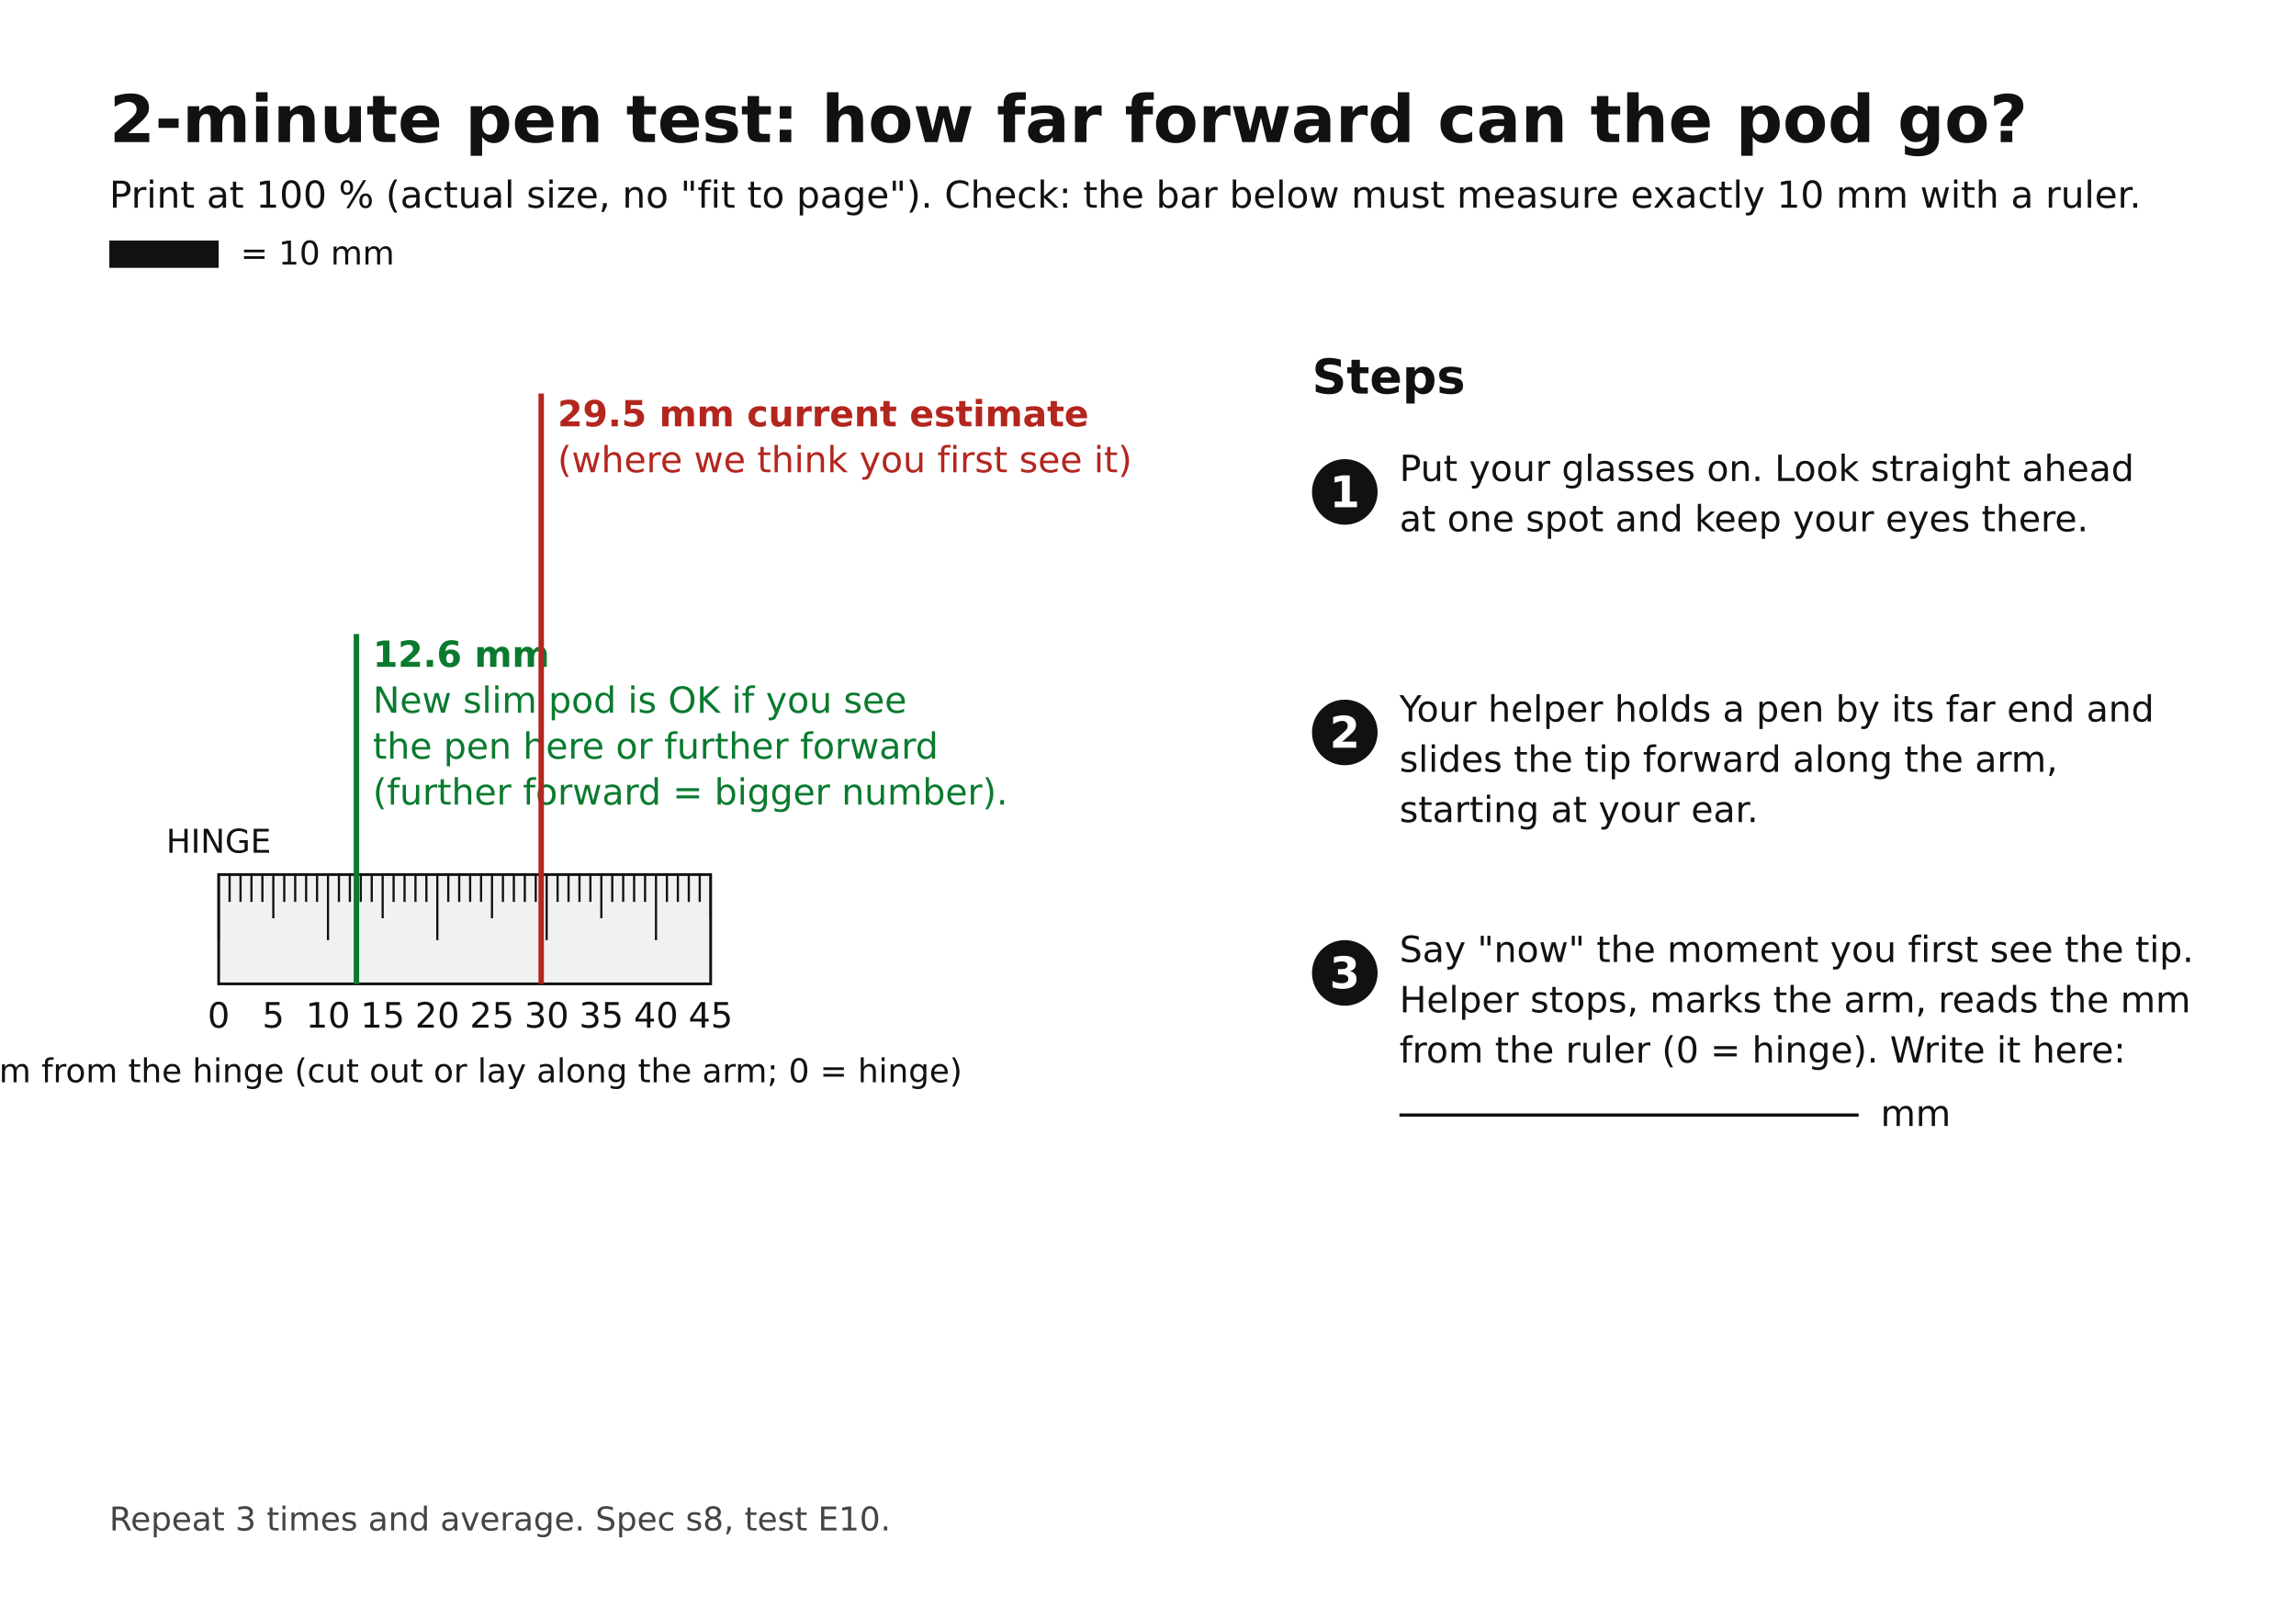
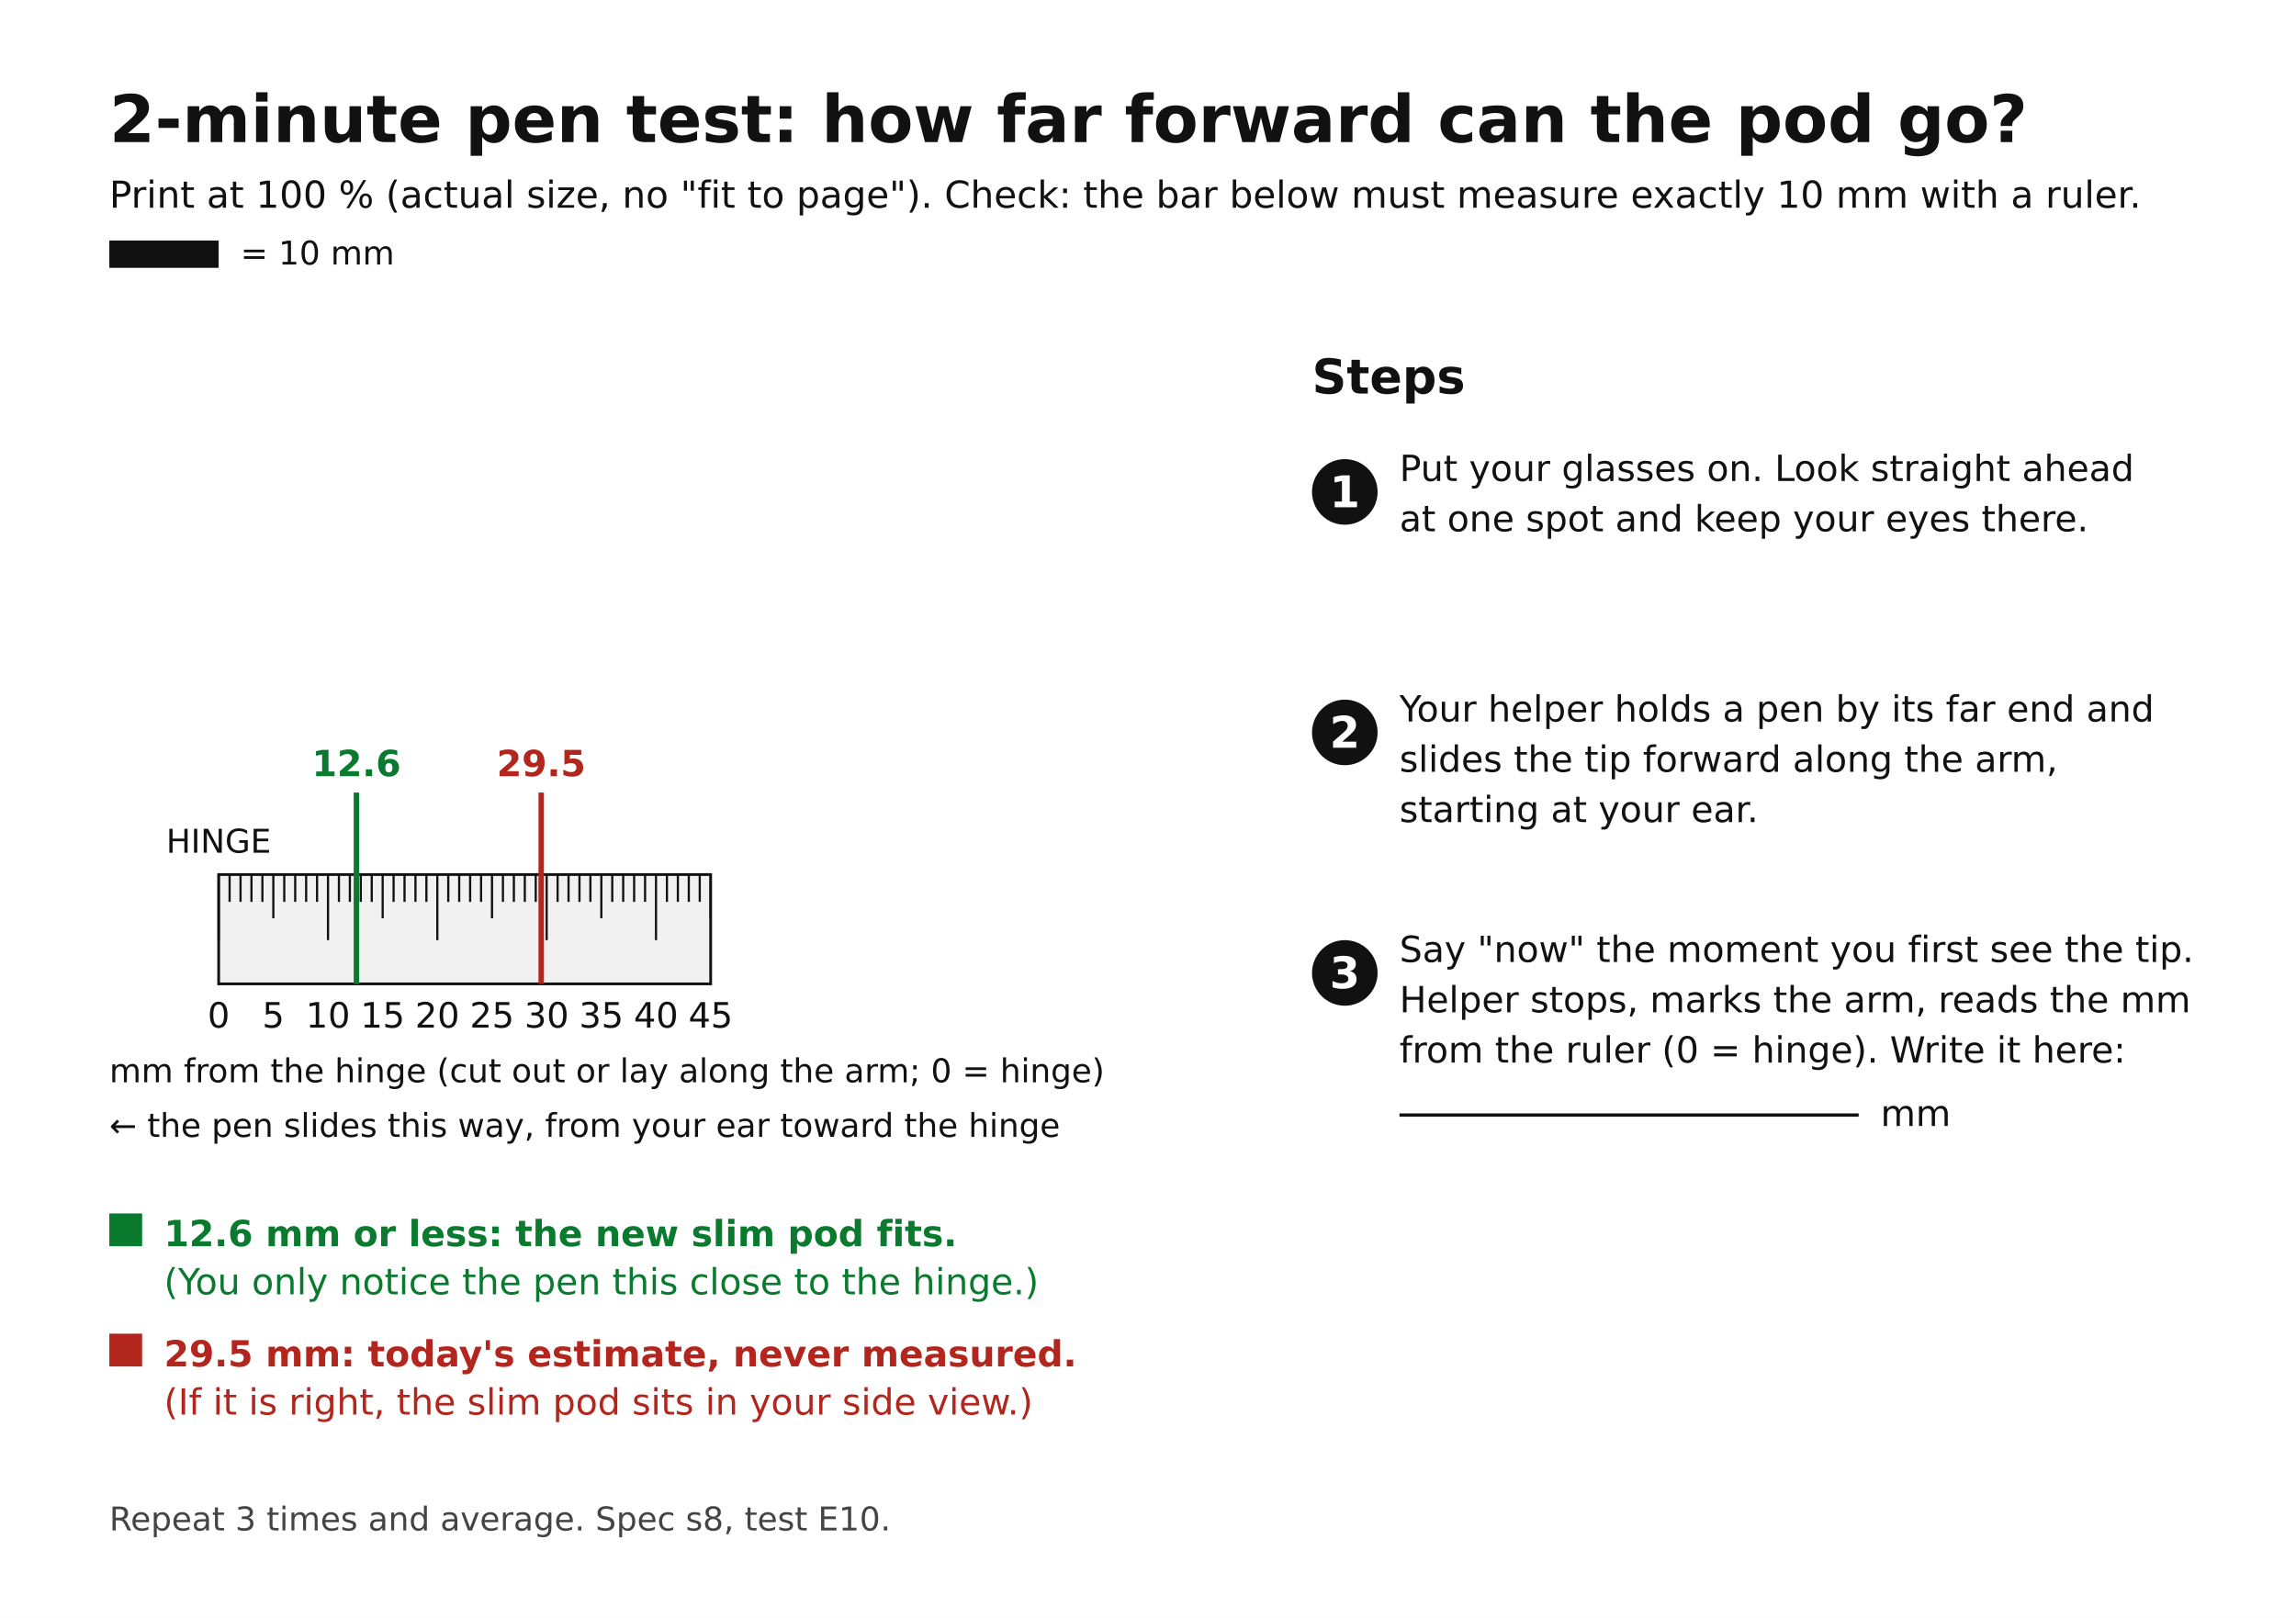
<svg xmlns="http://www.w3.org/2000/svg" width="210mm" height="148mm" viewBox="0 0 840 592" font-family="DejaVu Sans, Arial, sans-serif">
  <rect width="840" height="592" fill="#fff" />
  <text x="40" y="52" font-size="24" font-weight="bold" fill="#111">2-minute pen test: how far forward can the pod go?</text>
  <text x="40" y="76" font-size="13.6" fill="#111">Print at 100 % (actual size, no "fit to page"). Check: the bar below must measure exactly 10 mm with a ruler.</text>
  <rect x="40" y="88" width="40" height="10.0" fill="#111" />
  <text x="88" y="96.8" font-size="12" fill="#111">= 10 mm</text>
  <rect x="80" y="320" width="180" height="40" fill="#f1f1f1" stroke="#111" stroke-width="1.0" />
  <line x1="80" y1="320" x2="80" y2="344" stroke="#111" stroke-width="0.8" />
  <text x="80" y="376" font-size="12.8" text-anchor="middle" fill="#111">0</text>
  <line x1="84" y1="320" x2="84" y2="330.0" stroke="#111" stroke-width="0.8" />
  <line x1="88" y1="320" x2="88" y2="330.0" stroke="#111" stroke-width="0.8" />
  <line x1="92" y1="320" x2="92" y2="330.0" stroke="#111" stroke-width="0.8" />
  <line x1="96" y1="320" x2="96" y2="330.0" stroke="#111" stroke-width="0.8" />
  <line x1="100" y1="320" x2="100" y2="336" stroke="#111" stroke-width="0.8" />
  <text x="100" y="376" font-size="12.8" text-anchor="middle" fill="#111">5</text>
  <line x1="104" y1="320" x2="104" y2="330.0" stroke="#111" stroke-width="0.8" />
  <line x1="108" y1="320" x2="108" y2="330.0" stroke="#111" stroke-width="0.8" />
  <line x1="112" y1="320" x2="112" y2="330.0" stroke="#111" stroke-width="0.8" />
  <line x1="116" y1="320" x2="116" y2="330.0" stroke="#111" stroke-width="0.8" />
  <line x1="120" y1="320" x2="120" y2="344" stroke="#111" stroke-width="0.8" />
  <text x="120" y="376" font-size="12.8" text-anchor="middle" fill="#111">10</text>
  <line x1="124" y1="320" x2="124" y2="330.0" stroke="#111" stroke-width="0.8" />
  <line x1="128" y1="320" x2="128" y2="330.0" stroke="#111" stroke-width="0.8" />
  <line x1="132" y1="320" x2="132" y2="330.0" stroke="#111" stroke-width="0.8" />
  <line x1="136" y1="320" x2="136" y2="330.0" stroke="#111" stroke-width="0.8" />
  <line x1="140" y1="320" x2="140" y2="336" stroke="#111" stroke-width="0.8" />
  <text x="140" y="376" font-size="12.8" text-anchor="middle" fill="#111">15</text>
  <line x1="144" y1="320" x2="144" y2="330.0" stroke="#111" stroke-width="0.8" />
  <line x1="148" y1="320" x2="148" y2="330.0" stroke="#111" stroke-width="0.8" />
  <line x1="152" y1="320" x2="152" y2="330.0" stroke="#111" stroke-width="0.8" />
  <line x1="156" y1="320" x2="156" y2="330.0" stroke="#111" stroke-width="0.8" />
  <line x1="160" y1="320" x2="160" y2="344" stroke="#111" stroke-width="0.8" />
  <text x="160" y="376" font-size="12.8" text-anchor="middle" fill="#111">20</text>
  <line x1="164" y1="320" x2="164" y2="330.0" stroke="#111" stroke-width="0.8" />
  <line x1="168" y1="320" x2="168" y2="330.0" stroke="#111" stroke-width="0.8" />
  <line x1="172" y1="320" x2="172" y2="330.0" stroke="#111" stroke-width="0.8" />
  <line x1="176" y1="320" x2="176" y2="330.0" stroke="#111" stroke-width="0.8" />
  <line x1="180" y1="320" x2="180" y2="336" stroke="#111" stroke-width="0.8" />
  <text x="180" y="376" font-size="12.8" text-anchor="middle" fill="#111">25</text>
  <line x1="184" y1="320" x2="184" y2="330.0" stroke="#111" stroke-width="0.8" />
  <line x1="188" y1="320" x2="188" y2="330.0" stroke="#111" stroke-width="0.8" />
  <line x1="192" y1="320" x2="192" y2="330.0" stroke="#111" stroke-width="0.8" />
  <line x1="196" y1="320" x2="196" y2="330.0" stroke="#111" stroke-width="0.8" />
  <line x1="200" y1="320" x2="200" y2="344" stroke="#111" stroke-width="0.8" />
  <text x="200" y="376" font-size="12.8" text-anchor="middle" fill="#111">30</text>
  <line x1="204" y1="320" x2="204" y2="330.0" stroke="#111" stroke-width="0.8" />
  <line x1="208" y1="320" x2="208" y2="330.0" stroke="#111" stroke-width="0.8" />
  <line x1="212" y1="320" x2="212" y2="330.0" stroke="#111" stroke-width="0.8" />
  <line x1="216" y1="320" x2="216" y2="330.0" stroke="#111" stroke-width="0.8" />
  <line x1="220" y1="320" x2="220" y2="336" stroke="#111" stroke-width="0.8" />
  <text x="220" y="376" font-size="12.8" text-anchor="middle" fill="#111">35</text>
  <line x1="224" y1="320" x2="224" y2="330.0" stroke="#111" stroke-width="0.8" />
  <line x1="228" y1="320" x2="228" y2="330.0" stroke="#111" stroke-width="0.8" />
  <line x1="232" y1="320" x2="232" y2="330.0" stroke="#111" stroke-width="0.8" />
  <line x1="236" y1="320" x2="236" y2="330.0" stroke="#111" stroke-width="0.8" />
  <line x1="240" y1="320" x2="240" y2="344" stroke="#111" stroke-width="0.8" />
  <text x="240" y="376" font-size="12.8" text-anchor="middle" fill="#111">40</text>
  <line x1="244" y1="320" x2="244" y2="330.0" stroke="#111" stroke-width="0.8" />
  <line x1="248" y1="320" x2="248" y2="330.0" stroke="#111" stroke-width="0.8" />
  <line x1="252" y1="320" x2="252" y2="330.0" stroke="#111" stroke-width="0.8" />
  <line x1="256" y1="320" x2="256" y2="330.0" stroke="#111" stroke-width="0.8" />
  <line x1="260" y1="320" x2="260" y2="336" stroke="#111" stroke-width="0.8" />
  <text x="260" y="376" font-size="12.8" text-anchor="middle" fill="#111">45</text>
-   <text x="170.0" y="396" font-size="12" text-anchor="middle" fill="#111">mm from the hinge (cut out or lay along the arm; 0 = hinge)</text>
+   <text x="40" y="396" font-size="12" fill="#111">mm from the hinge (cut out or lay along the arm; 0 = hinge)</text>
+   <text x="40" y="416" font-size="12" fill="#111">← the pen slides this way, from your ear toward the hinge</text>
  <text x="80" y="312" font-size="12" text-anchor="middle" fill="#111">HINGE</text>
-   <line x1="130.4" y1="232" x2="130.4" y2="360" stroke="#0a7a2f" stroke-width="2.0" />
-   <text x="136.4" y="244.0" font-size="13.2" text-anchor="start" fill="#0a7a2f" font-weight="bold">12.6 mm</text>
-   <text x="136.4" y="260.8" font-size="13.2" text-anchor="start" fill="#0a7a2f" font-weight="normal">New slim pod is OK if you see</text>
-   <text x="136.4" y="277.6" font-size="13.2" text-anchor="start" fill="#0a7a2f" font-weight="normal">the pen here or further forward</text>
-   <text x="136.4" y="294.4" font-size="13.2" text-anchor="start" fill="#0a7a2f" font-weight="normal">(further forward = bigger number).</text>
-   <line x1="198.0" y1="144" x2="198.0" y2="360" stroke="#b3261e" stroke-width="2.0" />
-   <text x="204.0" y="156.0" font-size="13.2" text-anchor="start" fill="#b3261e" font-weight="bold">29.5 mm  current estimate</text>
-   <text x="204.0" y="172.8" font-size="13.2" text-anchor="start" fill="#b3261e" font-weight="normal">(where we think you first see it)</text>
+   <line x1="130.4" y1="290.0" x2="130.4" y2="360" stroke="#0a7a2f" stroke-width="2.0" />
+   <text x="130.4" y="284.0" font-size="13.2" text-anchor="middle" fill="#0a7a2f" font-weight="bold">12.6</text>
+   <line x1="198.0" y1="290.0" x2="198.0" y2="360" stroke="#b3261e" stroke-width="2.0" />
+   <text x="198.0" y="284.0" font-size="13.2" text-anchor="middle" fill="#b3261e" font-weight="bold">29.5</text>
+   <rect x="40" y="444" width="12" height="12" fill="#0a7a2f" />
+   <text x="60" y="456.0" font-size="13.2" fill="#0a7a2f" font-weight="bold">12.6 mm or less: the new slim pod fits.</text>
+   <text x="60" y="473.6" font-size="13.2" fill="#0a7a2f" font-weight="normal">(You only notice the pen this close to the hinge.)</text>
+   <rect x="40" y="488" width="12" height="12" fill="#b3261e" />
+   <text x="60" y="500.0" font-size="13.2" fill="#b3261e" font-weight="bold">29.5 mm: today's estimate, never measured.</text>
+   <text x="60" y="517.6" font-size="13.2" fill="#b3261e" font-weight="normal">(If it is right, the slim pod sits in your side view.)</text>
  <text x="480" y="144" font-size="17.6" font-weight="bold" fill="#111">Steps</text>
  <circle cx="492" cy="180" r="12" fill="#111" />
  <text x="492" y="185.6" font-size="16" text-anchor="middle" fill="#fff" font-weight="bold">1</text>
  <text x="512" y="176.0" font-size="13.2" fill="#111">Put your glasses on. Look straight ahead</text>
  <text x="512" y="194.4" font-size="13.2" fill="#111">at one spot and keep your eyes there.</text>
  <circle cx="492" cy="268" r="12" fill="#111" />
  <text x="492" y="273.6" font-size="16" text-anchor="middle" fill="#fff" font-weight="bold">2</text>
  <text x="512" y="264.0" font-size="13.2" fill="#111">Your helper holds a pen by its far end and</text>
  <text x="512" y="282.4" font-size="13.2" fill="#111">slides the tip forward along the arm,</text>
  <text x="512" y="300.8" font-size="13.2" fill="#111">starting at your ear.</text>
  <circle cx="492" cy="356" r="12" fill="#111" />
  <text x="492" y="361.6" font-size="16" text-anchor="middle" fill="#fff" font-weight="bold">3</text>
  <text x="512" y="352.0" font-size="13.2" fill="#111">Say "now" the moment you first see the tip.</text>
  <text x="512" y="370.4" font-size="13.2" fill="#111">Helper stops, marks the arm, reads the mm</text>
  <text x="512" y="388.8" font-size="13.2" fill="#111">from the ruler (0 = hinge). Write it here:</text>
  <line x1="512" y1="408" x2="680" y2="408" stroke="#111" stroke-width="1.2" />
  <text x="688" y="412" font-size="13.2" fill="#111">mm</text>
  <text x="40" y="560" font-size="12" fill="#444">Repeat 3 times and average. Spec s8, test E10.</text>
</svg>
